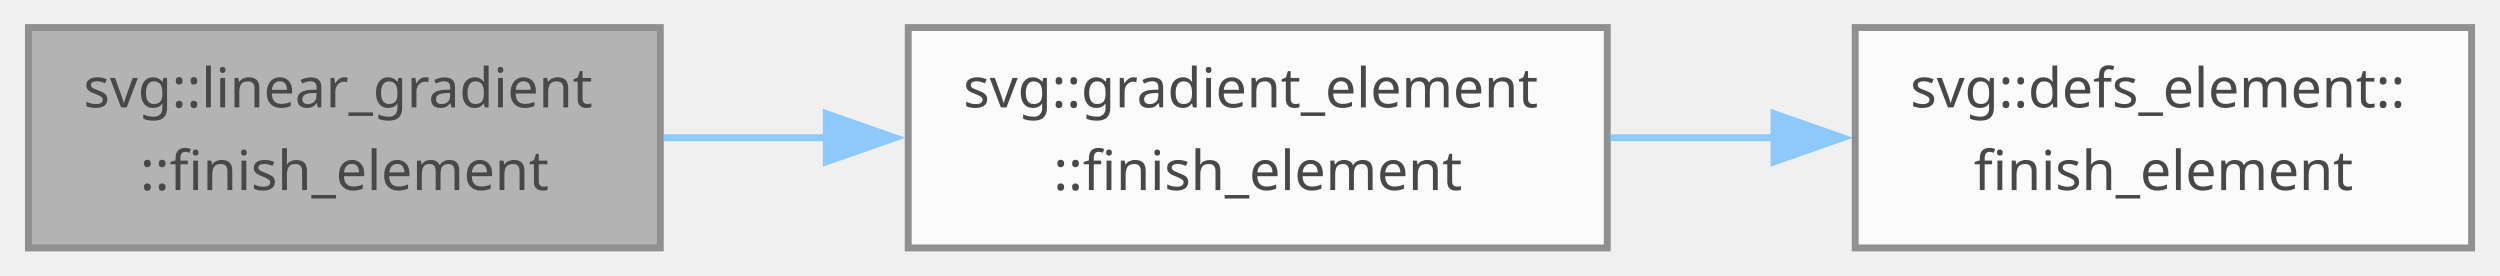
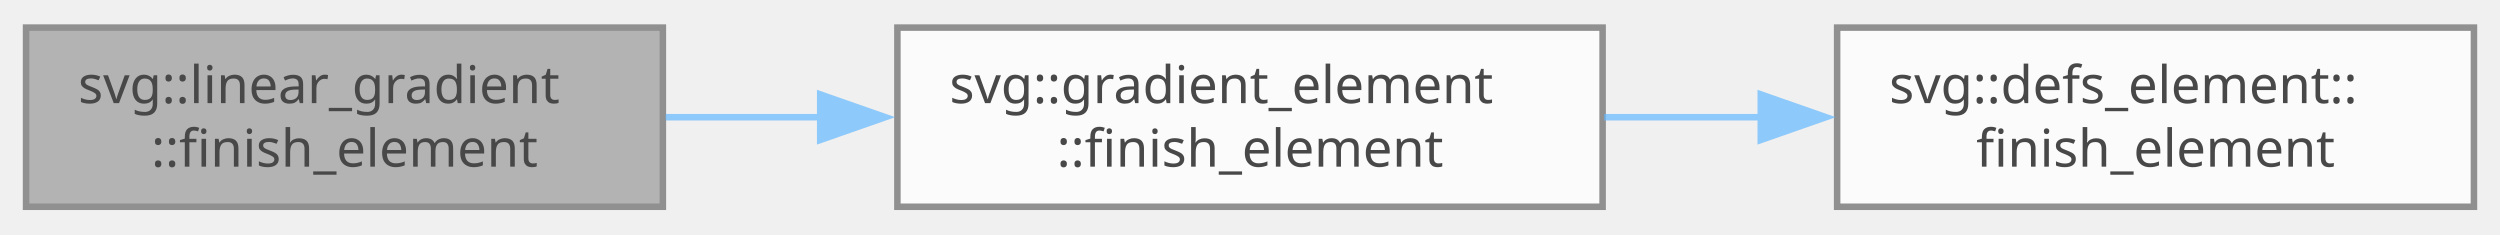
- <svg xmlns="http://www.w3.org/2000/svg" xmlns:xlink="http://www.w3.org/1999/xlink" width="363pt" height="40pt" viewBox="0.00 0.00 362.75 40.00">
+ <svg xmlns="http://www.w3.org/2000/svg" xmlns:xlink="http://www.w3.org/1999/xlink" width="384pt" height="36pt" viewBox="0.00 0.00 383.75 35.50">
  <svg id="main" version="1.1" xml:space="preserve">
    <style type="text/css">
.node, .edge {opacity: 0.7;}
.node.selected, .edge.selected {opacity: 1;}
.edge:hover path { stroke: red; }
.edge:hover polygon { stroke: red; fill: red; }
</style>
    <svg id="graph" class="graph">
-       <g id="graph0" class="graph" transform="scale(1 1) rotate(0) translate(4 36)">
+       <g id="graph0" class="graph" transform="scale(1 1) rotate(0) translate(4 31.5)">
        <g id="Node000001" class="node">
          <g id="a_Node000001">
            <a xlink:title=" ">
-               <polygon fill="#999999" stroke="#666666" points="91.75,-32 0,-32 0,0 91.75,0 91.75,-32" />
-               <text text-anchor="start" x="8" y="-20.4" font-family="SourceSans" font-size="8.00">svg::linear_gradient</text>
-               <text text-anchor="middle" x="45.88" y="-8.4" font-family="SourceSans" font-size="8.00">::finish_element</text>
+               <polygon fill="#999999" stroke="#666666" points="97.75,-27.5 0,-27.5 0,0 97.75,0 97.75,-27.5" />
+               <text text-anchor="start" x="8" y="-15.9" font-family="SourceSans" font-size="8.00">svg::linear_gradient</text>
+               <text text-anchor="middle" x="48.88" y="-6.15" font-family="SourceSans" font-size="8.00">::finish_element</text>
            </a>
          </g>
        </g>
        <g id="Node000002" class="node">
          <g id="a_Node000002">
            <a xlink:href="group__elements.html#ga125b2e74fba965eab59558efca073ffb" target="_top" xlink:title=" ">
-               <polygon fill="white" stroke="#666666" points="229.25,-32 127.75,-32 127.75,0 229.25,0 229.25,-32" />
-               <text text-anchor="start" x="135.75" y="-20.4" font-family="SourceSans" font-size="8.00">svg::gradient_element</text>
-               <text text-anchor="middle" x="178.5" y="-8.4" font-family="SourceSans" font-size="8.00">::finish_element</text>
+               <polygon fill="white" stroke="#666666" points="242,-27.5 133.75,-27.5 133.75,0 242,0 242,-27.5" />
+               <text text-anchor="start" x="141.75" y="-15.9" font-family="SourceSans" font-size="8.00">svg::gradient_element</text>
+               <text text-anchor="middle" x="187.88" y="-6.15" font-family="SourceSans" font-size="8.00">::finish_element</text>
            </a>
          </g>
        </g>
        <g id="edge1_Node000001_Node000002" class="edge">
          <g id="a_edge1_Node000001_Node000002">
            <a xlink:title=" ">
-               <path fill="none" stroke="#63b8ff" d="M92.19,-16C99.91,-16 108.03,-16 116.08,-16" />
-               <polygon fill="#63b8ff" stroke="#63b8ff" points="115.84,-19.5 125.84,-16 115.84,-12.5 115.84,-19.5" />
+               <path fill="none" stroke="#63b8ff" d="M98.18,-13.75C105.93,-13.75 114.05,-13.75 122.11,-13.75" />
+               <polygon fill="#63b8ff" stroke="#63b8ff" points="121.9,-17.25 131.9,-13.75 121.9,-10.25 121.9,-17.25" />
            </a>
          </g>
        </g>
        <g id="Node000003" class="node">
          <g id="a_Node000003">
            <a xlink:href="group__elements.html#ga503ee2895588a6c684e2b1614cf4e73d" target="_top" xlink:title=" ">
-               <polygon fill="white" stroke="#666666" points="354.75,-32 265.25,-32 265.25,0 354.75,0 354.75,-32" />
-               <text text-anchor="start" x="273.25" y="-20.4" font-family="SourceSans" font-size="8.00">svg::defs_element::</text>
-               <text text-anchor="middle" x="310" y="-8.4" font-family="SourceSans" font-size="8.00">finish_element</text>
+               <polygon fill="white" stroke="#666666" points="375.75,-27.5 278,-27.5 278,0 375.75,0 375.75,-27.5" />
+               <text text-anchor="start" x="286" y="-15.9" font-family="SourceSans" font-size="8.00">svg::defs_element::</text>
+               <text text-anchor="middle" x="326.88" y="-6.15" font-family="SourceSans" font-size="8.00">finish_element</text>
            </a>
          </g>
        </g>
        <g id="edge2_Node000002_Node000003" class="edge">
          <g id="a_edge2_Node000002_Node000003">
            <a xlink:title=" ">
-               <path fill="none" stroke="#63b8ff" d="M229.57,-16C237.41,-16 245.56,-16 253.51,-16" />
-               <polygon fill="#63b8ff" stroke="#63b8ff" points="253.46,-19.5 263.46,-16 253.46,-12.5 253.46,-19.5" />
+               <path fill="none" stroke="#63b8ff" d="M242.24,-13.75C250.2,-13.75 258.46,-13.75 266.54,-13.75" />
+               <polygon fill="#63b8ff" stroke="#63b8ff" points="266.28,-17.25 276.28,-13.75 266.28,-10.25 266.28,-17.25" />
            </a>
          </g>
        </g>
      </g>
    </svg>
  </svg>
  <style type="text/css">

[data-mouse-over-selected='false'] { opacity: 0.7; }
[data-mouse-over-selected='true']  { opacity: 1.0; }

</style>
</svg>
